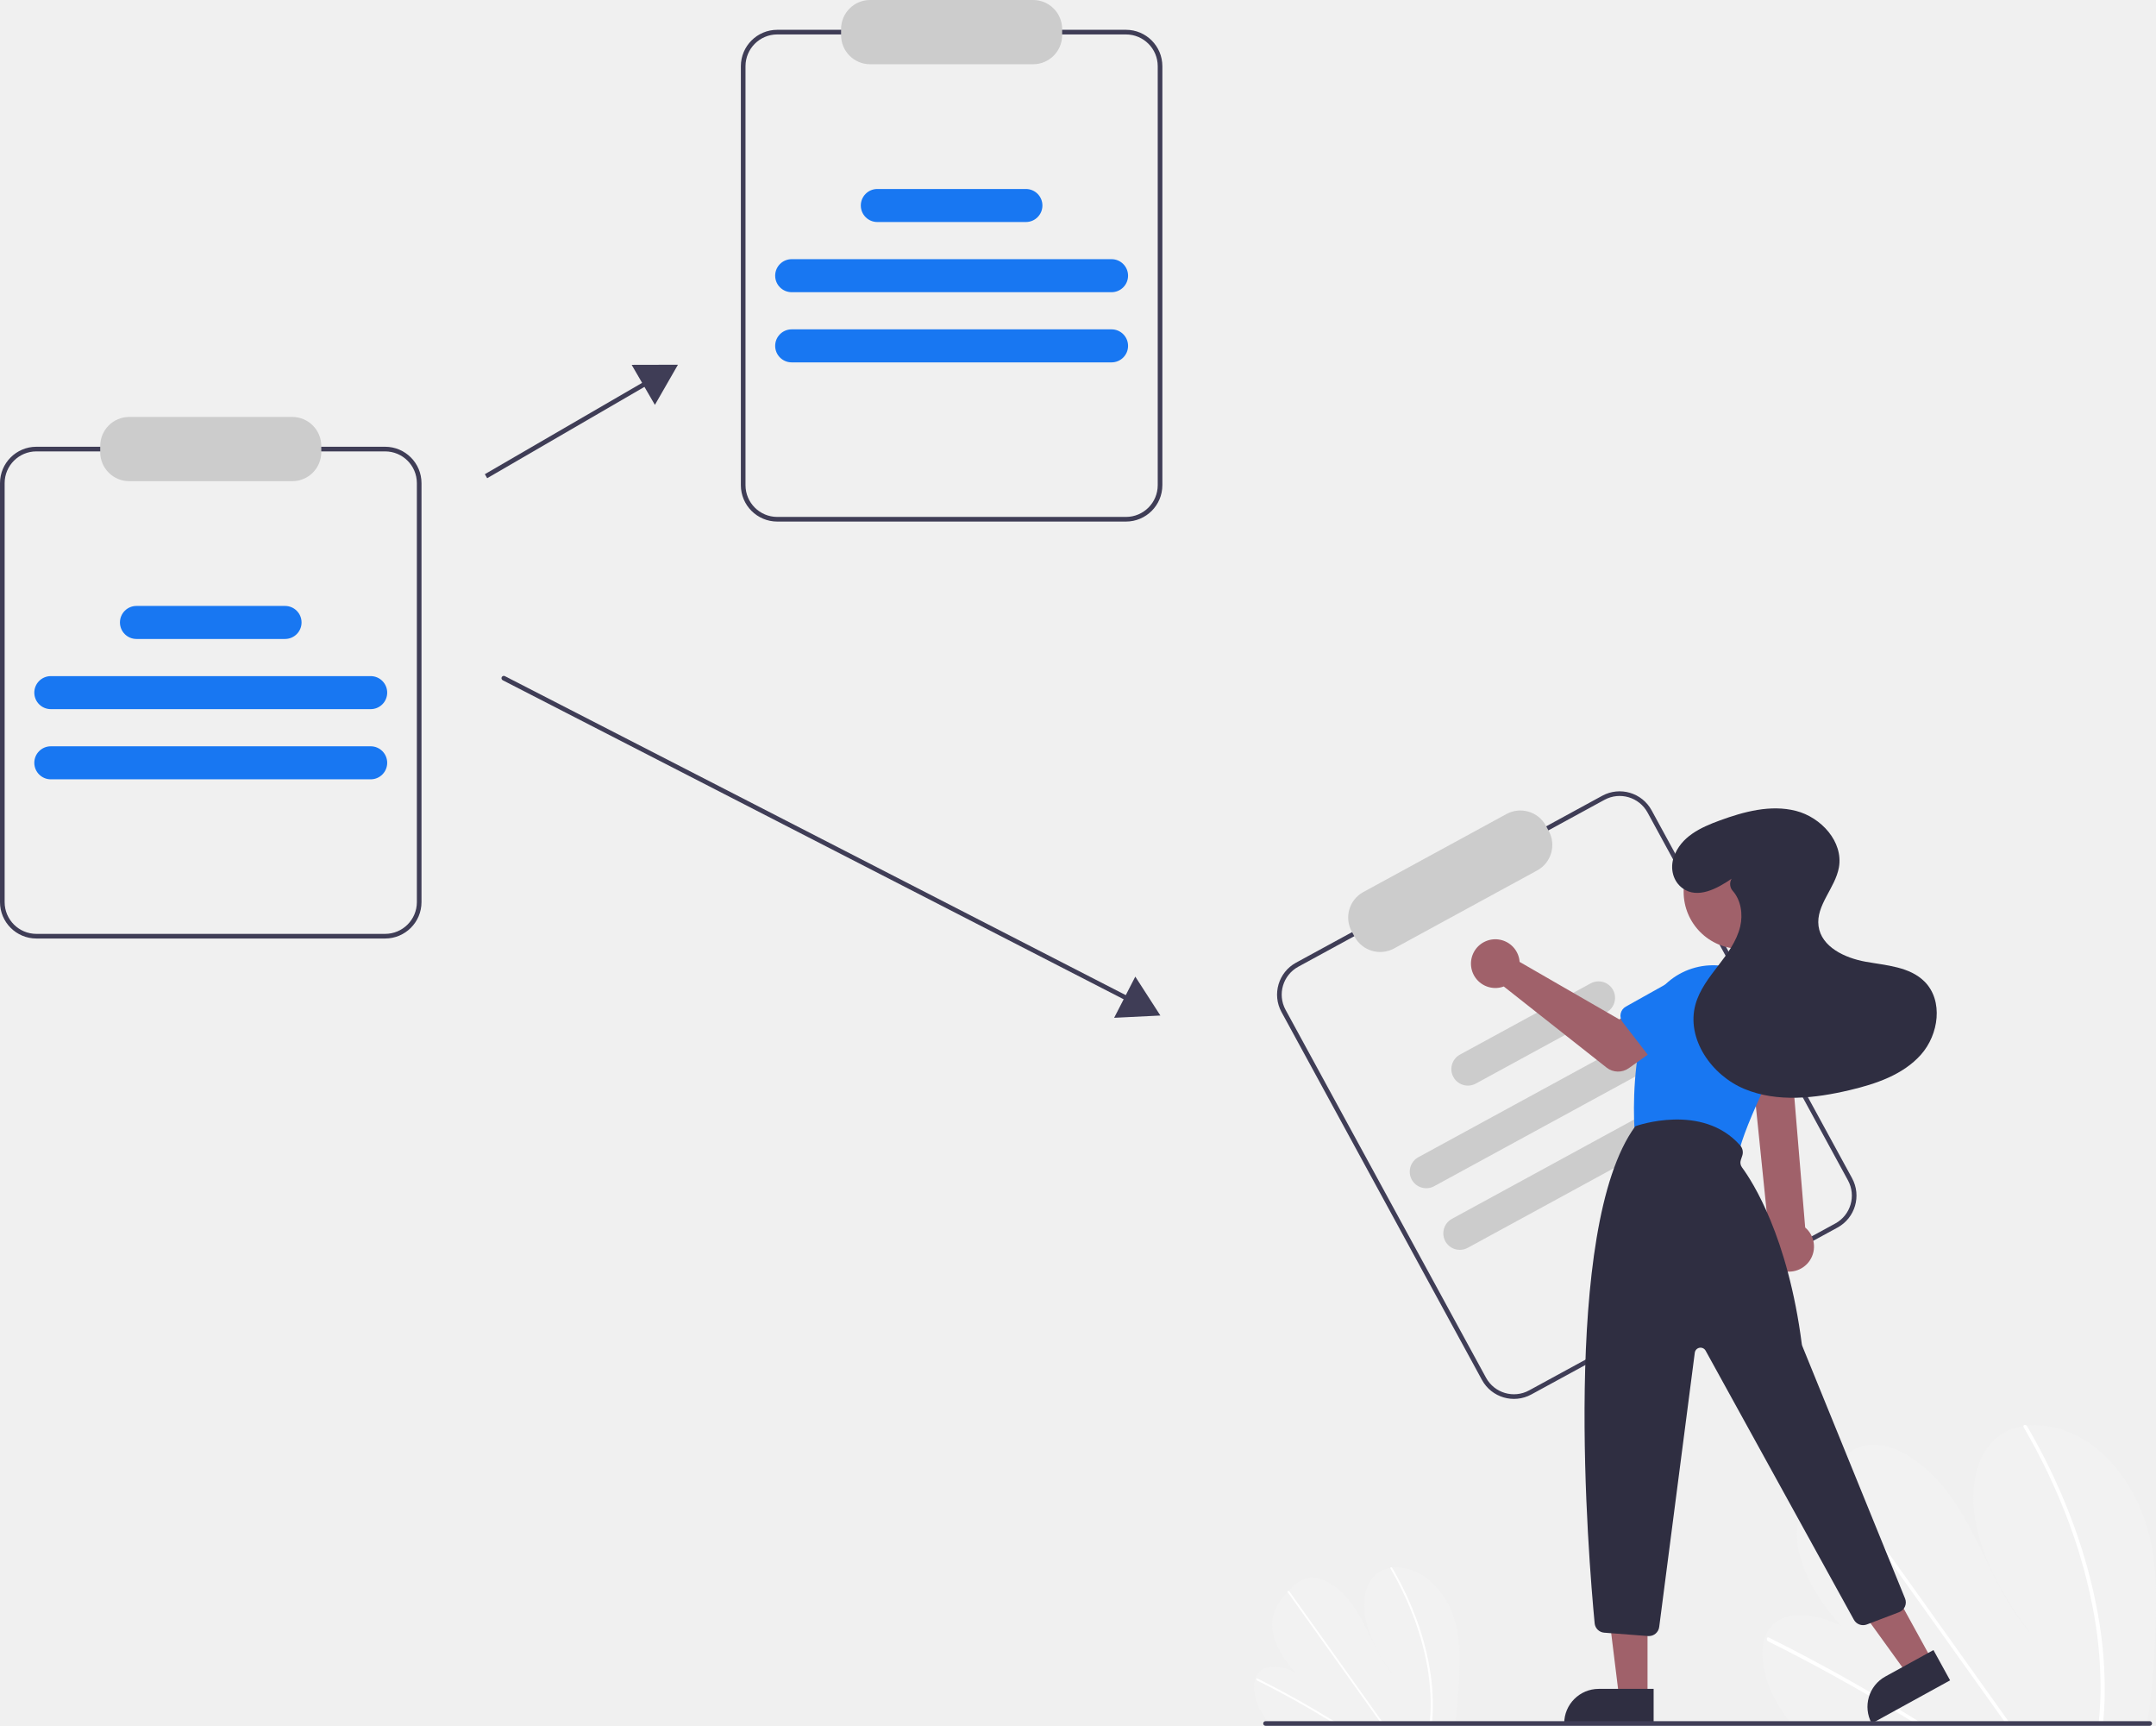
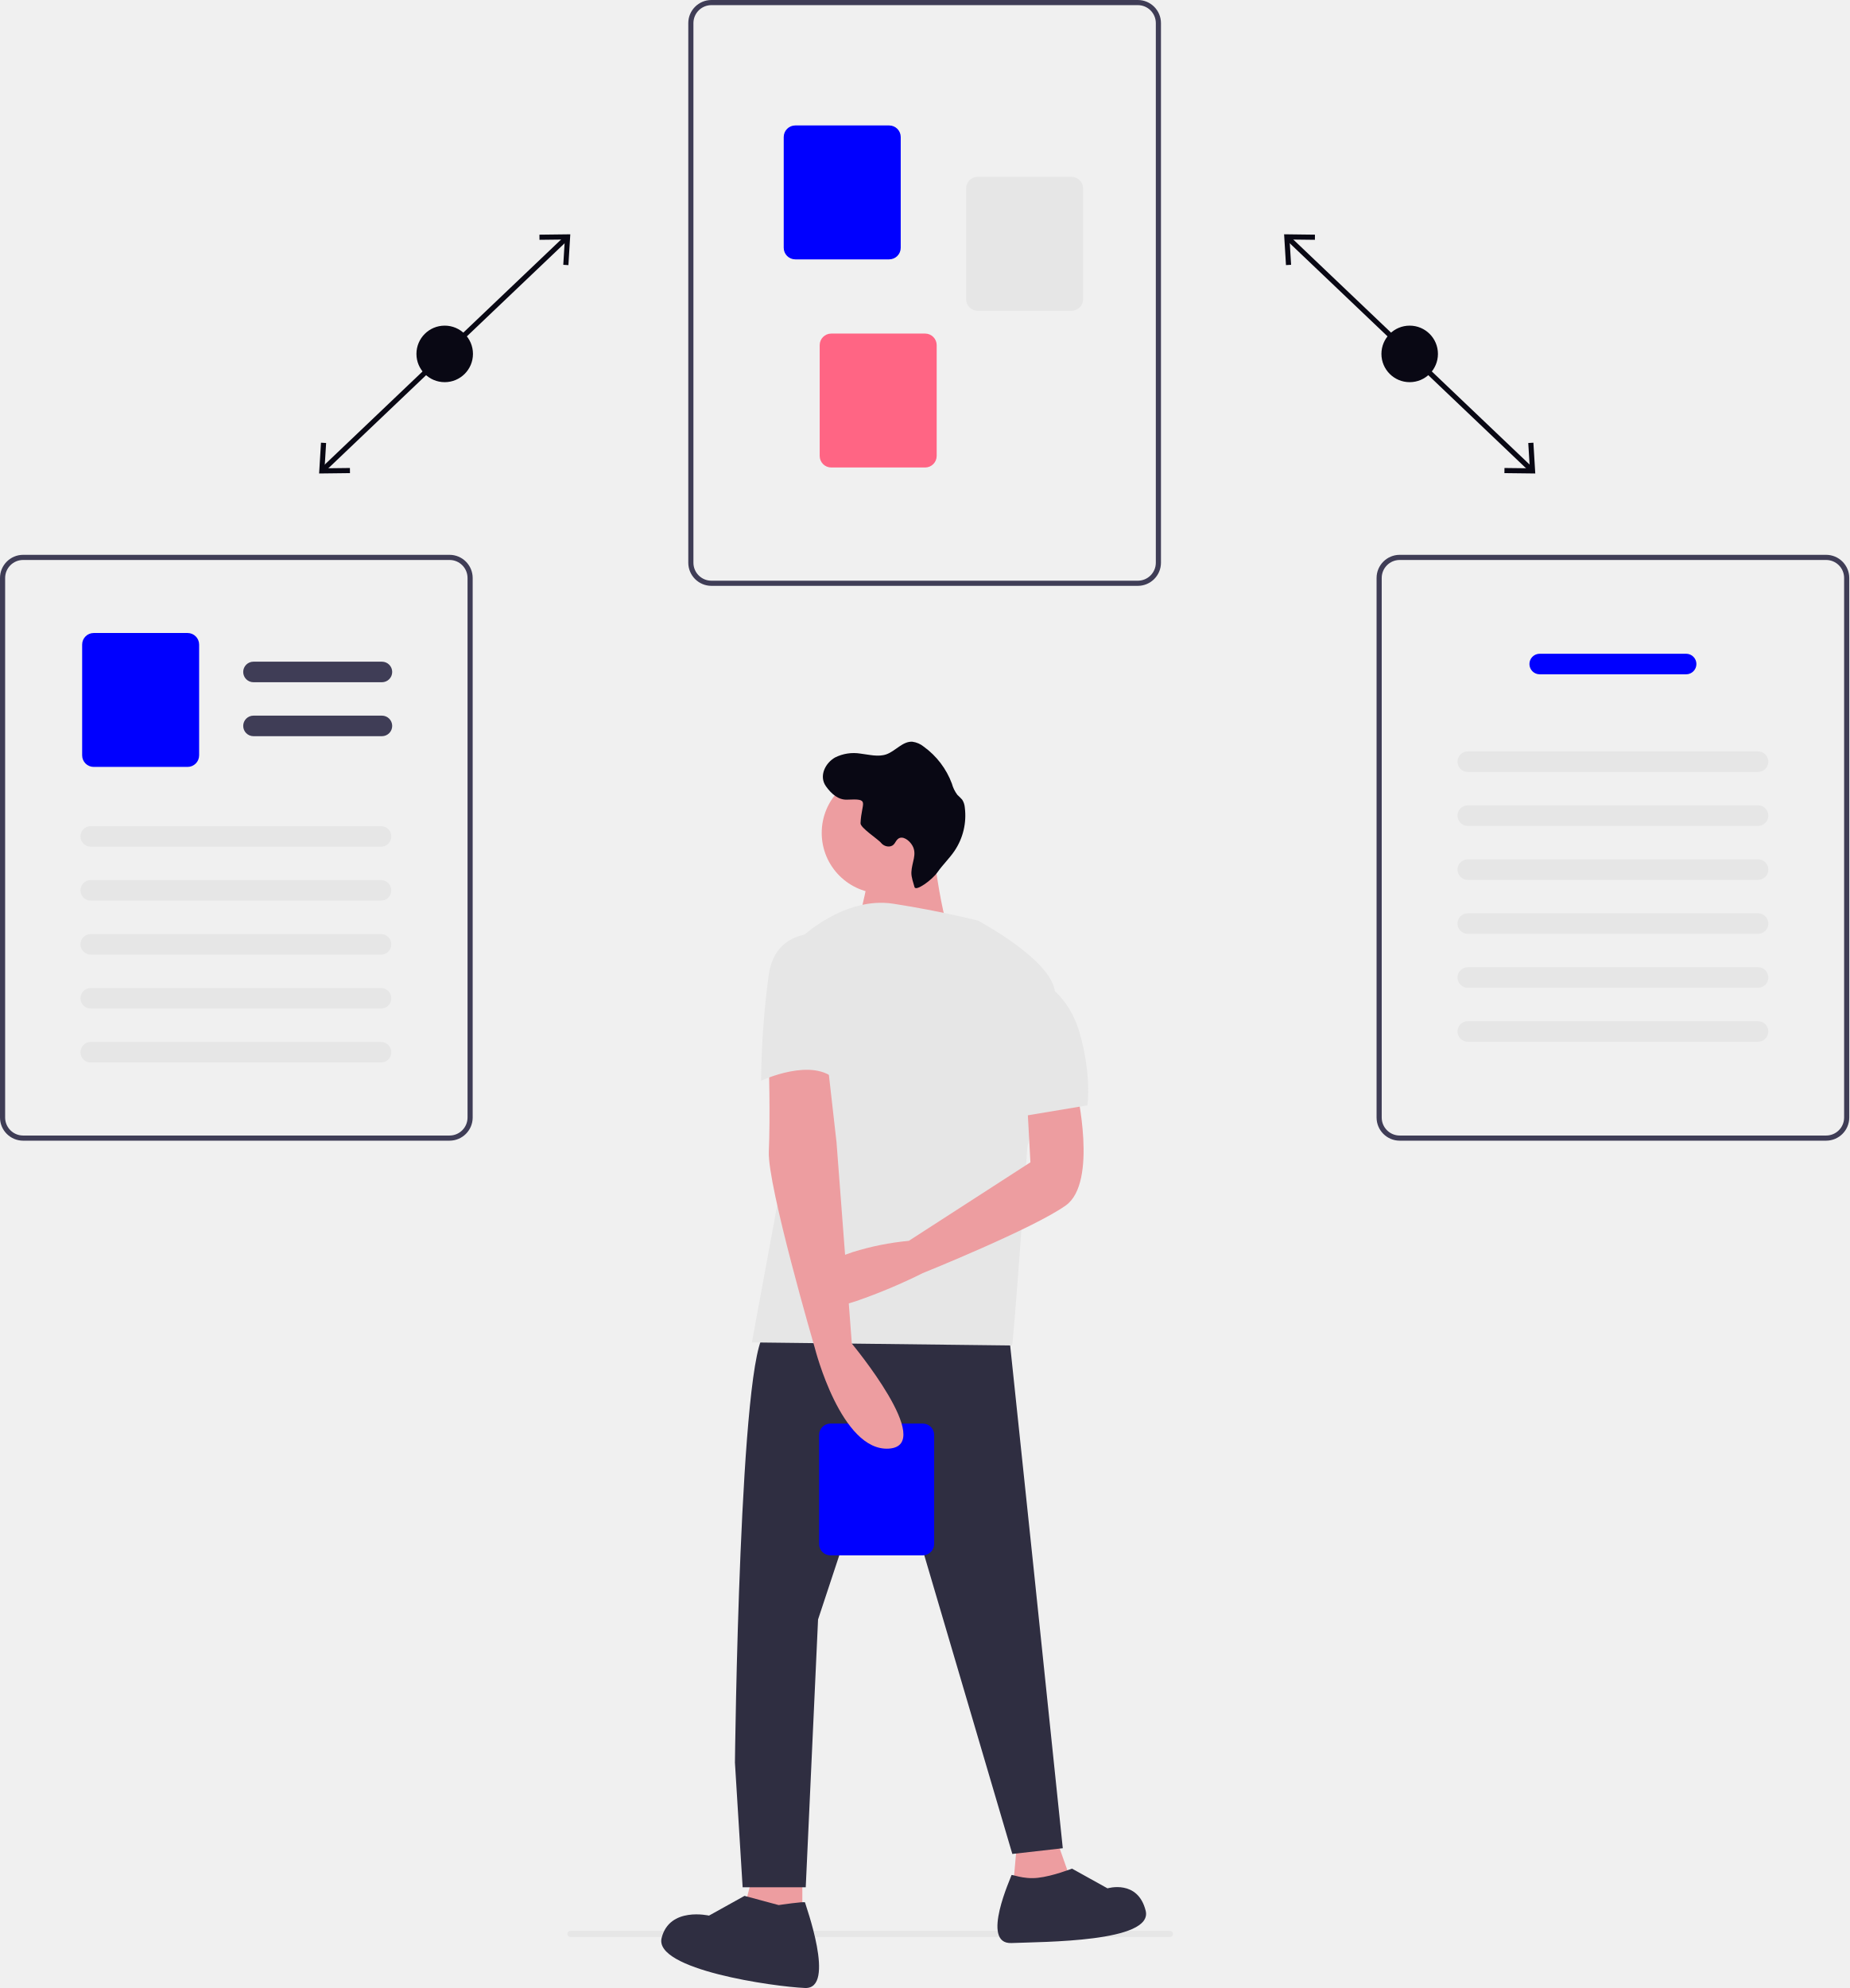
- <svg xmlns="http://www.w3.org/2000/svg" class="w-full max-w-[500px] h-auto mx-auto mb-8" width="929.013" height="743.5" viewBox="0 0 929.013 743.5" role="img" artist="Katerina Limpitsouni" source="https://undraw.co/">
-   <path d="M1064.489,770.844a381.146,381.146,0,0,1-3.593,48.975c-.079.57-.164,1.14-.243,1.71l-153.448-.857c-.451-.566-.894-1.139-1.324-1.719-1.433-1.919-2.775-3.892-4.008-5.933-5.924-9.834-8.637-21.347-5.919-29.29l.049-.123a13.939,13.939,0,0,1,2.72-4.727c6.197-6.976,18.726-5.813,30.096-.182-10.198-11.163-18.319-25.249-18.936-37.823-.605-12.264,5.808-21.025,12.763-28.471.228-.246.456-.485.685-.725.111-.123.228-.239.339-.362,5.427-5.674,11.754-11.267,20.911-10.591,10.043.743,21.179,9.156,28.986,18.959,7.808,9.796,12.996,20.924,18.255,31.785,5.266,10.854,10.963,21.985,19.412,31.262-11.445-14.476-20.672-30.946-24.081-46.965s-.409-31.403,9.791-38.948a23.857,23.857,0,0,1,10.45-4.216c.44-.073.887-.133,1.341-.185,9.442-1.074,20.716,2.191,30.308,9.997,10.563,8.595,17.887,21.336,21.531,33.432C1064.218,747.943,1064.607,759.587,1064.489,770.844Z" transform="translate(-135.4934 -78.25)" fill="#f2f2f2" />
-   <path d="M964.095,820.989l-2.934-.016q-1.397-.874-2.808-1.727c-.582-.367-1.171-.721-1.76-1.082q-14.599-8.916-29.381-17.105-14.768-8.196-29.685-15.636a1.23,1.23,0,0,1-.707-1.406.354.354,0,0,1,.049-.103c.139-.26.449-.369.901-.146,1.22.612,2.447,1.223,3.666,1.849q14.958,7.568,29.787,15.891,14.819,8.32,29.469,17.374c.205.125.411.257.616.381C962.239,819.838,963.163,820.414,964.095,820.989Z" transform="translate(-135.4934 -78.25)" fill="#fff" />
-   <path d="M1001.928,821.201l-1.814-.01c-.409-.573-.811-1.145-1.221-1.718q-14.422-20.224-28.839-40.449-23.608-33.11-47.202-66.221a1.169,1.169,0,0,1-.204-.4c-.135-.489.224-.775.685-.725a1.378,1.378,0,0,1,.959.61q13.236,18.568,26.465,37.123,23.485,32.945,46.964,65.883c.996,1.394,1.991,2.795,2.987,4.188C1001.116,820.055,1001.525,820.628,1001.928,821.201Z" transform="translate(-135.4934 -78.25)" fill="#fff" />
-   <path d="M1042.35,810.664c-.093,3.058-.295,6.067-.559,9.048q-.077.855-.154,1.71l-1.904-.011c.058-.57.116-1.14.168-1.71.402-4.307.688-8.663.726-13.136a183.261,183.261,0,0,0-3.608-36.94,230,230,0,0,0-11.174-38.378,263.557,263.557,0,0,0-18.282-37.971,1.014,1.014,0,0,1-.168-.674c.079-.543.801-.703,1.341-.185a1.576,1.576,0,0,1,.273.345q1.317,2.265,2.586,4.544a263.374,263.374,0,0,1,17.498,38.104,228.913,228.913,0,0,1,10.417,38.435A180.799,180.799,0,0,1,1042.35,810.664Z" transform="translate(-135.4934 -78.25)" fill="#fff" />
-   <path d="M764.442,794.599a199.181,199.181,0,0,1-1.878,25.593c-.041.298-.086.596-.127.894l-80.188-.448c-.235-.296-.467-.595-.692-.898-.749-1.003-1.45-2.034-2.094-3.1-3.096-5.139-4.513-11.155-3.093-15.306l.025-.065a7.284,7.284,0,0,1,1.422-2.47c3.238-3.645,9.786-3.038,15.728-.095-5.329-5.834-9.573-13.195-9.895-19.765-.316-6.409,3.035-10.987,6.67-14.878.119-.129.239-.254.358-.379.058-.064.119-.125.177-.189,2.836-2.965,6.142-5.888,10.928-5.534,5.248.388,11.067,4.785,15.147,9.907,4.08,5.119,6.791,10.935,9.54,16.61,2.752,5.672,5.729,11.489,10.144,16.337-5.981-7.565-10.803-16.172-12.584-24.543s-.214-16.411,5.117-20.353a12.467,12.467,0,0,1,5.461-2.203c.23-.038.464-.069.701-.097,4.934-.561,10.826,1.145,15.838,5.224A36.461,36.461,0,0,1,762.396,776.311C764.3,782.632,764.503,788.717,764.442,794.599Z" transform="translate(-135.4934 -78.25)" fill="#f2f2f2" />
-   <path d="M711.978,820.804l-1.533-.009q-.73-.457-1.468-.902c-.304-.192-.612-.377-.92-.565q-7.629-4.66-15.354-8.939-7.718-4.283-15.513-8.171a.643.643,0,0,1-.369-.735.185.185,0,0,1,.026-.054c.072-.136.234-.193.471-.076.637.32,1.279.639,1.916.966q7.816,3.955,15.566,8.304,7.744,4.348,15.4,9.079c.107.065.215.134.322.199C711.008,820.203,711.491,820.504,711.978,820.804Z" transform="translate(-135.4934 -78.25)" fill="#fff" />
-   <path d="M731.748,820.915l-.948-.005c-.214-.299-.424-.599-.638-.898q-7.537-10.569-15.07-21.138-12.337-17.303-24.667-34.605a.611.611,0,0,1-.107-.209c-.07-.255.117-.405.358-.379a.72.72,0,0,1,.501.319q6.917,9.703,13.83,19.4,12.273,17.216,24.542,34.429c.52.728,1.041,1.46,1.561,2.189C731.324,820.316,731.538,820.616,731.748,820.915Z" transform="translate(-135.4934 -78.25)" fill="#fff" />
-   <path d="M752.872,815.409c-.048,1.598-.154,3.17-.292,4.728q-.04.447-.08.894l-.995-.006c.03-.298.061-.596.088-.894.21-2.251.359-4.527.38-6.865a95.768,95.768,0,0,0-1.885-19.304,120.193,120.193,0,0,0-5.839-20.055,137.728,137.728,0,0,0-9.554-19.843.53.53,0,0,1-.088-.352c.041-.284.419-.368.701-.097a.824.824,0,0,1,.143.18q.688,1.184,1.352,2.374a137.633,137.633,0,0,1,9.144,19.912,119.623,119.623,0,0,1,5.444,20.085A94.481,94.481,0,0,1,752.872,815.409Z" transform="translate(-135.4934 -78.25)" fill="#fff" />
-   <path d="M301.447,482.574H151.166a15.69,15.69,0,0,1-15.672-15.672V286.387a15.69,15.69,0,0,1,15.672-15.672H301.447A15.69,15.69,0,0,1,317.119,286.387V466.901A15.69,15.69,0,0,1,301.447,482.574ZM151.166,272.714a13.688,13.688,0,0,0-13.672,13.672V466.901a13.688,13.688,0,0,0,13.672,13.672H301.447A13.688,13.688,0,0,0,315.119,466.901V286.387a13.688,13.688,0,0,0-13.672-13.672Z" transform="translate(-135.4934 -78.25)" fill="#3f3d56" />
-   <path d="M261.436,285.553H191.177a12.514,12.514,0,0,1-12.5-12.5v-2.677a12.514,12.514,0,0,1,12.5-12.5h70.259a12.514,12.514,0,0,1,12.5,12.5v2.677A12.514,12.514,0,0,1,261.436,285.553Z" transform="translate(-135.4934 -78.25)" fill="#ccc" />
-   <path d="M295.222,383.758H157.391a7.114,7.114,0,1,1,0-14.228H295.222a7.114,7.114,0,0,1,0,14.228Z" transform="translate(-135.4934 -78.25)" fill="#1877F2" />
-   <path d="M295.222,413.992H157.391a7.114,7.114,0,1,1,0-14.228H295.222a7.114,7.114,0,0,1,0,14.228Z" transform="translate(-135.4934 -78.25)" fill="#1877F2" />
-   <path d="M258.319,353.524h-64.025a7.114,7.114,0,1,1,0-14.228h64.025a7.114,7.114,0,1,1,0,14.228Z" transform="translate(-135.4934 -78.25)" fill="#1877F2" />
-   <path d="M620.682,302.948H470.401A15.69,15.69,0,0,1,454.729,287.276V106.761a15.69,15.69,0,0,1,15.672-15.672H620.682a15.69,15.69,0,0,1,15.672,15.672V287.276A15.69,15.69,0,0,1,620.682,302.948ZM470.401,93.088A13.688,13.688,0,0,0,456.729,106.761V287.276a13.688,13.688,0,0,0,13.672,13.672H620.682a13.688,13.688,0,0,0,13.672-13.672V106.761a13.688,13.688,0,0,0-13.672-13.672Z" transform="translate(-135.4934 -78.25)" fill="#3f3d56" />
-   <path d="M580.671,105.927H510.412a12.514,12.514,0,0,1-12.5-12.5V90.75a12.514,12.514,0,0,1,12.5-12.5h70.259a12.514,12.514,0,0,1,12.5,12.5v2.677A12.514,12.514,0,0,1,580.671,105.927Z" transform="translate(-135.4934 -78.25)" fill="#ccc" />
-   <path d="M614.458,204.132H476.626a7.114,7.114,0,1,1,0-14.228H614.458a7.114,7.114,0,1,1,0,14.228Z" transform="translate(-135.4934 -78.25)" fill="#1877F2" />
-   <path d="M614.458,234.366H476.626a7.114,7.114,0,1,1,0-14.228H614.458a7.114,7.114,0,1,1,0,14.228Z" transform="translate(-135.4934 -78.25)" fill="#1877F2" />
-   <path d="M577.554,173.898h-64.025a7.114,7.114,0,1,1,0-14.228h64.025a7.114,7.114,0,0,1,0,14.228Z" transform="translate(-135.4934 -78.25)" fill="#1877F2" />
-   <path d="M927.283,607.094l-131.957,71.914a15.69,15.69,0,0,1-21.261-6.262L687.683,514.242a15.69,15.69,0,0,1,6.262-21.261l131.957-71.914a15.69,15.69,0,0,1,21.261,6.262l86.382,158.505A15.69,15.69,0,0,1,927.283,607.094ZM694.902,494.737a13.688,13.688,0,0,0-5.463,18.548l86.382,158.505a13.688,13.688,0,0,0,18.548,5.463l131.957-71.914a13.688,13.688,0,0,0,5.463-18.548L845.407,428.286a13.688,13.688,0,0,0-18.548-5.463Z" transform="translate(-135.4934 -78.25)" fill="#3f3d56" />
-   <path d="M797.87,453.242l-61.692,33.621A12.514,12.514,0,0,1,719.22,481.869l-1.281-2.351a12.514,12.514,0,0,1,4.994-16.958l61.692-33.621a12.514,12.514,0,0,1,16.958,4.994L802.864,436.285A12.514,12.514,0,0,1,797.87,453.242Z" transform="translate(-135.4934 -78.25)" fill="#ccc" />
-   <path d="M874.531,523.306,753.505,589.262a7.114,7.114,0,1,1-6.808-12.493l121.026-65.957a7.114,7.114,0,0,1,6.808,12.493Z" transform="translate(-135.4934 -78.25)" fill="#ccc" />
-   <path d="M888.999,549.853,767.973,615.81a7.114,7.114,0,1,1-6.808-12.493l121.026-65.957a7.114,7.114,0,0,1,6.808,12.493Z" transform="translate(-135.4934 -78.25)" fill="#ccc" />
-   <path d="M827.659,514.418l-56.218,30.638a7.114,7.114,0,1,1-6.808-12.493l56.218-30.638a7.114,7.114,0,1,1,6.808,12.493Z" transform="translate(-135.4934 -78.25)" fill="#ccc" />
-   <rect x="339.421" y="261.994" width="81.277" height="2" transform="translate(-216.1628 148.1372) rotate(-30.13963)" fill="#3f3d56" />
-   <polygon points="282.194 174.428 292.122 157.132 272.179 157.179 282.194 174.428" fill="#3f3d56" />
-   <path d="M622.726,510.192a.995.995,0,0,1-.456-.11L352.121,371.309a1,1,0,0,1,.914-1.779l270.149,138.772a1,1,0,0,1-.458,1.89Z" transform="translate(-135.4934 -78.25)" fill="#3f3d56" />
-   <polygon points="480.081 438.479 500 437.5 489.195 420.738 480.081 438.479" fill="#3f3d56" />
-   <path d="M901.467,624.932a10.743,10.743,0,0,1-3.842-16.018l-8.033-78.54h17.36l6.384,76.69a10.801,10.801,0,0,1-11.87,17.868Z" transform="translate(-135.4934 -78.25)" fill="#a0616a" />
-   <circle cx="750.034" cy="384.218" r="24.561" fill="#a0616a" />
-   <path d="M879.939,576.008l-36.656-8.005a4.511,4.511,0,0,1-3.534-4.165c-.423-8.18-.728-29.34,5.573-49.094A29.748,29.748,0,0,1,883.548,495.794h0a29.762,29.762,0,0,1,16.901,41.09c-8.129,16.692-13.249,28.78-15.216,35.93a4.492,4.492,0,0,1-5.294,3.194Z" transform="translate(-135.4934 -78.25)" fill="#1877F2" />
-   <polygon points="709.913 731.092 697.653 731.091 691.821 683.803 709.915 683.804 709.913 731.092" fill="#a0616a" />
-   <path d="M688.896,727.588h23.644a0,0,0,0,1,0,0v14.887a0,0,0,0,1,0,0H674.009a0,0,0,0,1,0,0v0A14.887,14.887,0,0,1,688.896,727.588Z" fill="#2f2e41" />
-   <polygon points="832.504 715.203 821.761 721.109 793.866 682.482 809.722 673.764 832.504 715.203" fill="#a0616a" />
-   <path d="M950.937,797.478h23.644a0,0,0,0,1,0,0V812.365a0,0,0,0,1,0,0H936.05a0,0,0,0,1,0,0v0A14.887,14.887,0,0,1,950.937,797.478Z" transform="translate(-405.1053 481.5608) rotate(-28.80096)" fill="#2f2e41" />
-   <path d="M845.63,783.082,826.756,781.628a4.488,4.488,0,0,1-4.134-4.05c-2.69-28.056-14.491-170.228,17.427-214l.089-.122.143-.053c.286-.104,28.75-10.255,45.082,8.347a4.498,4.498,0,0,1,.866,4.377l-.623,1.869a3.485,3.485,0,0,0,.496,3.173c4.532,6.127,19.786,29.725,25.782,76.128a3.466,3.466,0,0,0,.226.861L956.373,766.896a4.5,4.5,0,0,1-2.566,5.901l-13.928,5.307a4.525,4.525,0,0,1-5.543-2.034L870.438,660.139a2.5,2.5,0,0,0-4.668.886L850.437,779.173a4.499,4.499,0,0,1-4.458,3.921C845.863,783.094,845.747,783.09,845.63,783.082Z" transform="translate(-135.4934 -78.25)" fill="#2f2e41" />
-   <path d="M790.044,490.998a10.527,10.527,0,0,1,.239,1.64l42.957,24.782,10.441-6.011,11.131,14.572-17.45,12.438a8,8,0,0,1-9.598-.234l-44.297-34.946a10.497,10.497,0,1,1,6.576-12.241Z" transform="translate(-135.4934 -78.25)" fill="#a0616a" />
-   <path d="M833.83,514.943a4.495,4.495,0,0,1,2.211-3.025l19.713-11.023a12.497,12.497,0,0,1,15.327,19.744L855.364,536.961a4.5,4.5,0,0,1-6.804-.373l-13.884-17.994A4.495,4.495,0,0,1,833.83,514.943Z" transform="translate(-135.4934 -78.25)" fill="#1877F2" />
-   <path d="M884.857,548.926a4.495,4.495,0,0,1-1.667-3.356l-.707-22.574a12.497,12.497,0,0,1,24.584-4.513l7.251,21.467a4.5,4.5,0,0,1-3.464,5.868l-22.366,4.039A4.495,4.495,0,0,1,884.857,548.926Z" transform="translate(-135.4934 -78.25)" fill="#1877F2" />
-   <path d="M881.64,456.819c-6.313,4.321-14.601,8.762-21.049,4.161-4.234-3.021-5.567-8.615-3.851-13.525,3.087-8.829,11.569-12.715,19.681-15.695,10.544-3.873,22.026-6.954,32.911-4.181s20.506,13.313,18.541,24.373c-1.58,8.894-9.97,16.295-8.779,25.25,1.199,9.012,11.334,13.756,20.281,15.367s18.96,2.128,25.391,8.555c8.203,8.199,6.155,22.853-1.564,31.51s-19.367,12.58-30.654,15.248c-14.955,3.534-31.129,5.392-45.332-.474s-25.256-21.654-21.141-36.46c1.738-6.254,5.832-11.539,9.789-16.685s7.963-10.526,9.472-16.839c1.258-5.261.327-11.369-3.162-15.315a4.437,4.437,0,0,1-.594-5.186Z" transform="translate(-135.4934 -78.25)" fill="#2f2e41" />
-   <path d="M1061.804,821.75h-381a1,1,0,0,1,0-2h381a1,1,0,0,1,0,2Z" transform="translate(-135.4934 -78.25)" fill="#3f3d56" />
+ <svg xmlns="http://www.w3.org/2000/svg" width="744.34" height="800" viewBox="0 0 744.34 800" role="img" artist="Katerina Limpitsouni" source="https://undraw.co/">
+   <g transform="translate(-691 -161)">
+     <g transform="translate(1207.862 255.287)">
+       <rect width="2.068" height="135.105" transform="translate(0.905 2.299) rotate(-46.407)" fill="#090814" />
+       <path d="M501.081,143.982l-2.066.125.624,10.178-10.2-.122-.022,2.069,12.42.147Z" transform="translate(-400.739 -60.125)" fill="#090814" />
+       <path d="M430.162,76.354l-.022,2.069-10.2-.122.624,10.178L418.5,88.6l-.755-12.4Z" transform="translate(-417.745 -76.206)" fill="#090814" />
+       <circle cx="11.374" cy="11.374" r="11.374" transform="translate(39.173 36.754)" fill="#090814" />
+     </g>
+     <g transform="translate(819.447 255.287)">
+       <rect width="135.105" height="2.068" transform="translate(0.91 93.96) rotate(-43.593)" fill="#090814" />
+       <path d="M103.815,156.378l12.42-.147-.023-2.069-10.2.122.624-10.178-2.066-.125Z" transform="translate(-103.815 -60.125)" fill="#090814" />
+       <path d="M187.908,76.206l-.756,12.4-2.066-.125.622-10.178-10.2.122-.022-2.069Z" transform="translate(-86.809 -76.206)" fill="#090814" />
+       <circle cx="11.374" cy="11.374" r="11.374" transform="translate(39.176 36.754)" fill="#090814" />
+     </g>
+     <path d="M704.065,370.752H532.42a9.317,9.317,0,0,1-9.306-9.306V144.306A9.317,9.317,0,0,1,532.42,135H704.065a9.316,9.316,0,0,1,9.306,9.306v217.14a9.317,9.317,0,0,1-9.306,9.306ZM532.42,137.068a7.246,7.246,0,0,0-7.238,7.238v217.14a7.246,7.246,0,0,0,7.238,7.238H704.065a7.246,7.246,0,0,0,7.238-7.238V144.306a7.246,7.246,0,0,0-7.238-7.238Z" transform="translate(444.927 26)" fill="#3f3d56" />
+     <path d="M596.6,229.693H558.815a4.658,4.658,0,0,1-4.653-4.653V180.454a4.658,4.658,0,0,1,4.653-4.653H596.6a4.658,4.658,0,0,1,4.653,4.653V225.04A4.658,4.658,0,0,1,596.6,229.693Z" transform="translate(452.294 35.681)" fill="#0000ff" />
+     <path d="M655.933,246.407H618.151a4.658,4.658,0,0,1-4.653-4.653V197.169a4.658,4.658,0,0,1,4.653-4.653h37.782a4.658,4.658,0,0,1,4.653,4.653v44.586A4.658,4.658,0,0,1,655.933,246.407Z" transform="translate(466.372 39.647)" fill="#e6e6e6" />
+     <path d="M608.3,297.386H570.515a4.658,4.658,0,0,1-4.653-4.653V248.147a4.658,4.658,0,0,1,4.653-4.653H608.3a4.658,4.658,0,0,1,4.653,4.653v44.586a4.658,4.658,0,0,1-4.653,4.653Z" transform="translate(455.07 51.742)" fill="#ff6584" />
+     <path d="M927.979,551.209H756.335a9.317,9.317,0,0,1-9.306-9.306V324.763a9.317,9.317,0,0,1,9.306-9.306H927.979a9.316,9.316,0,0,1,9.306,9.306V541.9a9.317,9.317,0,0,1-9.306,9.306ZM756.335,317.525a7.246,7.246,0,0,0-7.238,7.238V541.9a7.246,7.246,0,0,0,7.238,7.238H927.979a7.246,7.246,0,0,0,7.238-7.238V324.763a7.246,7.246,0,0,0-7.238-7.238Z" transform="translate(498.055 68.816)" fill="#3f3d56" />
+     <path d="M859.828,355.9H800.89a4.136,4.136,0,0,1,0-8.272h58.938a4.136,4.136,0,1,1,0,8.272Z" transform="translate(509.853 76.451)" fill="#0000ff" />
+     <path d="M894.332,387.661H777.49a4.136,4.136,0,0,1,0-8.272H894.332a4.136,4.136,0,0,1,0,8.272Z" transform="translate(504.301 83.985)" fill="#e6e6e6" />
+     <path d="M894.332,405.211H777.49a4.136,4.136,0,0,1,0-8.272H894.332a4.136,4.136,0,0,1,0,8.272Z" transform="translate(504.301 88.149)" fill="#e6e6e6" />
+     <path d="M894.332,422.761H777.49a4.136,4.136,0,0,1,0-8.272H894.332a4.136,4.136,0,0,1,0,8.272Z" transform="translate(504.301 92.313)" fill="#e6e6e6" />
+     <path d="M894.332,440.311H777.49a4.136,4.136,0,1,1,0-8.272H894.332a4.136,4.136,0,0,1,0,8.272Z" transform="translate(504.301 96.478)" fill="#e6e6e6" />
+     <path d="M894.332,457.861H777.49a4.136,4.136,0,0,1,0-8.272H894.332a4.136,4.136,0,0,1,0,8.272Z" transform="translate(504.301 100.642)" fill="#e6e6e6" />
+     <path d="M894.332,475.411H777.49a4.136,4.136,0,0,1,0-8.272H894.332a4.136,4.136,0,0,1,0,8.272Z" transform="translate(504.301 104.806)" fill="#e6e6e6" />
+     <path d="M480.15,551.209H308.506A9.317,9.317,0,0,1,299.2,541.9V324.763a9.317,9.317,0,0,1,9.306-9.306H480.15a9.317,9.317,0,0,1,9.306,9.306V541.9a9.317,9.317,0,0,1-9.306,9.306ZM308.506,317.525a7.246,7.246,0,0,0-7.238,7.238V541.9a7.246,7.246,0,0,0,7.238,7.238H480.15a7.246,7.246,0,0,0,7.238-7.238V324.763a7.246,7.246,0,0,0-7.238-7.238Z" transform="translate(391.8 68.816)" fill="#3f3d56" />
+     <path d="M434.156,358.479h-51.7a4.136,4.136,0,0,1,0-8.272h51.7a4.136,4.136,0,1,1,0,8.272Z" transform="translate(410.572 77.061)" fill="#3f3d56" />
+     <path d="M434.156,376.029h-51.7a4.136,4.136,0,1,1,0-8.272h51.7a4.136,4.136,0,1,1,0,8.272Z" transform="translate(410.572 81.225)" fill="#3f3d56" />
+     <path d="M368.36,394.77H330.578a4.658,4.658,0,0,1-4.653-4.653V345.532a4.658,4.658,0,0,1,4.653-4.653H368.36a4.658,4.658,0,0,1,4.653,4.653v44.586a4.658,4.658,0,0,1-4.653,4.653Z" transform="translate(398.141 74.848)" fill="#0000ff" />
+     <path d="M446.358,411.965H329.516a4.136,4.136,0,0,1,0-8.272H446.358a4.136,4.136,0,1,1,0,8.272Z" transform="translate(398.011 89.752)" fill="#e6e6e6" />
+     <path d="M446.358,429.515H329.516a4.136,4.136,0,0,1,0-8.272H446.358a4.136,4.136,0,1,1,0,8.272Z" transform="translate(398.011 93.916)" fill="#e6e6e6" />
+     <path d="M446.358,447.065H329.516a4.136,4.136,0,0,1,0-8.272H446.358a4.136,4.136,0,1,1,0,8.272Z" transform="translate(398.011 98.08)" fill="#e6e6e6" />
+     <path d="M446.358,464.615H329.516a4.136,4.136,0,0,1,0-8.272H446.358a4.136,4.136,0,1,1,0,8.272Z" transform="translate(398.011 102.244)" fill="#e6e6e6" />
+     <path d="M446.358,482.165H329.516a4.136,4.136,0,0,1,0-8.272H446.358a4.136,4.136,0,1,1,0,8.272Z" transform="translate(398.011 106.408)" fill="#e6e6e6" />
+     <g transform="translate(919.373 454.538)">
+       <path d="M485.016,765.474H726.283a1.237,1.237,0,0,0,0-2.474H485.016a1.237,1.237,0,1,0,0,2.474Z" transform="translate(-483.779 -279.534)" fill="#e6e6e6" />
+       <path d="M949.778,760.482l7.643,21.679L933.8,784.019l2.084-23.537Z" transform="translate(-754.411 -318.085)" fill="#ed9da0" />
+       <path d="M821.65,781.256v29.732H794.53l7.649-29.732Z" transform="translate(-727.076 -322.135)" fill="#ed9da0" />
+       <path d="M1000.762,542.094l9.91,94.148,11.79,113.117-20.311,2.3L950.591,576.78,923.957,657.3,919,765.076h-25.4l-3.1-50.171s1.858-167.237,12.388-172.811S1000.762,542.094,1000.762,542.094Z" transform="translate(-823.055 -299.142)" fill="#2f2e41" />
+       <path d="M508.9,604.366V560.5a4.583,4.583,0,0,1,4.578-4.578h37.172a4.583,4.583,0,0,1,4.578,4.578v43.866a4.583,4.583,0,0,1-4.578,4.578H513.473a4.583,4.583,0,0,1-4.578-4.578Z" transform="translate(-407.591 -276.591)" fill="#0000ff" />
+       <path d="M902.617,827.684s10.591-1.589,10.591-1.059,12.709,34.951,0,34.421-60.9-7.414-57.722-20.123,19.064-9,19.064-9l14.3-7.943Z" transform="translate(-817.552 -354.59)" fill="#2f2e41" />
+       <path d="M1039.67,814.06c-6.09.662-10.591-1.589-10.591-1.059s-12.709,27.83,0,27.3,57.2-.3,54.018-13.008-15.36-9-15.36-9l-14.3-7.943S1045.76,813.4,1039.67,814.06Z" transform="translate(-850.328 -351.933)" fill="#2f2e41" />
+       <circle cx="24.375" cy="24.375" r="24.375" transform="translate(102.374 17.261)" fill="#ed9da0" />
+       <path d="M981.958,288.783s4.336,43.358,9.911,46.455-42.738,6.194-42.738,6.194,11.768-39.641,8.052-43.358S981.958,288.783,981.958,288.783Z" transform="translate(-835.842 -250.231)" fill="#ed9da0" />
+       <path d="M920.477,341.558s17.343-16.724,37.164-13.627,34.067,6.813,34.067,6.813,30.35,16.1,30.97,29.111-11.149,61.94-11.149,61.94-5.575,79.9-6.194,79.9-104.678-1.239-104.678-1.239l19.2-104.058Z" transform="translate(-826.388 -257.79)" fill="#e6e6e6" />
+       <path d="M929.447,508.849c4.014,1.084,10.932-.415,18.155-2.781a225.284,225.284,0,0,0,26.727-11.236s44.6-17.962,57.6-27.253,4.336-46.455,4.336-46.455l-19.821,6.194,1.239,22.918-48.932,31.589a110.391,110.391,0,0,0-22.651,4.553c-8.238,2.707-16.24,6.925-19.133,13.4a12.539,12.539,0,0,0-.954,3.1C925.427,506.3,926.815,508.131,929.447,508.849Z" transform="translate(-831.307 -276.037)" fill="#ed9da0" />
+       <path d="M932.654,406.505l3.716,32.828,6.163,81s34.1,41.021,14.9,42.26-29.731-40.26-29.731-40.26-19.2-65.656-18.582-79.283,0-36.544,0-36.544Z" transform="translate(-828.036 -273.186)" fill="#ed9da0" />
+       <path d="M1041.651,365.726s12.388,4.336,17.343,21.679,3.1,29.112,3.1,29.112l-26.014,4.336Z" transform="translate(-852.794 -265.234)" fill="#e6e6e6" />
+       <path d="M933.766,343.289s-22.3-4.955-25.4,16.1a337.047,337.047,0,0,0-3.1,42.738s21.06-9.91,30.35,0Z" transform="translate(-827.29 -260.761)" fill="#e6e6e6" />
+       <path d="M58.557,39.095a16.809,16.809,0,0,1-9.211,4.833c-3.415.732-7.162.963-9.895,3.1-3.105,2.473-4.471,7.173-8.28,8.218a9.081,9.081,0,0,1-4.958-.393,32.085,32.085,0,0,1-15.52-10.349,13.291,13.291,0,0,0-3.575-3.571,25.851,25.851,0,0,1-2.464-1.2,6.706,6.706,0,0,1-2.008-2.618A25.45,25.45,0,0,1,.865,19.241c.952-3.53,2.67-6.8,3.684-10.352s5.7-10.3,6.8-8.627,2.505,3.24,3.106,5.176c1.172,3.808.114,7.638,3.092,10.283,1.843,1.635,5.175,2.732,6.427.621.5-.818.465-1.851.891-2.7.841-1.657,3.26-1.987,4.864-1.036,1.546,1.068,10.108,3.069,10.518,4.9,2.411,8.156-.589,10.658,8.139,7.169,3.25-1.3,6.711.058,9.837,2.293C62.345,29.915,61.506,35.742,58.557,39.095Z" transform="matrix(-0.946, -0.326, 0.326, -0.946, 150.368, 67.37)" fill="#090814" />
+     </g>
+   </g>
</svg>
